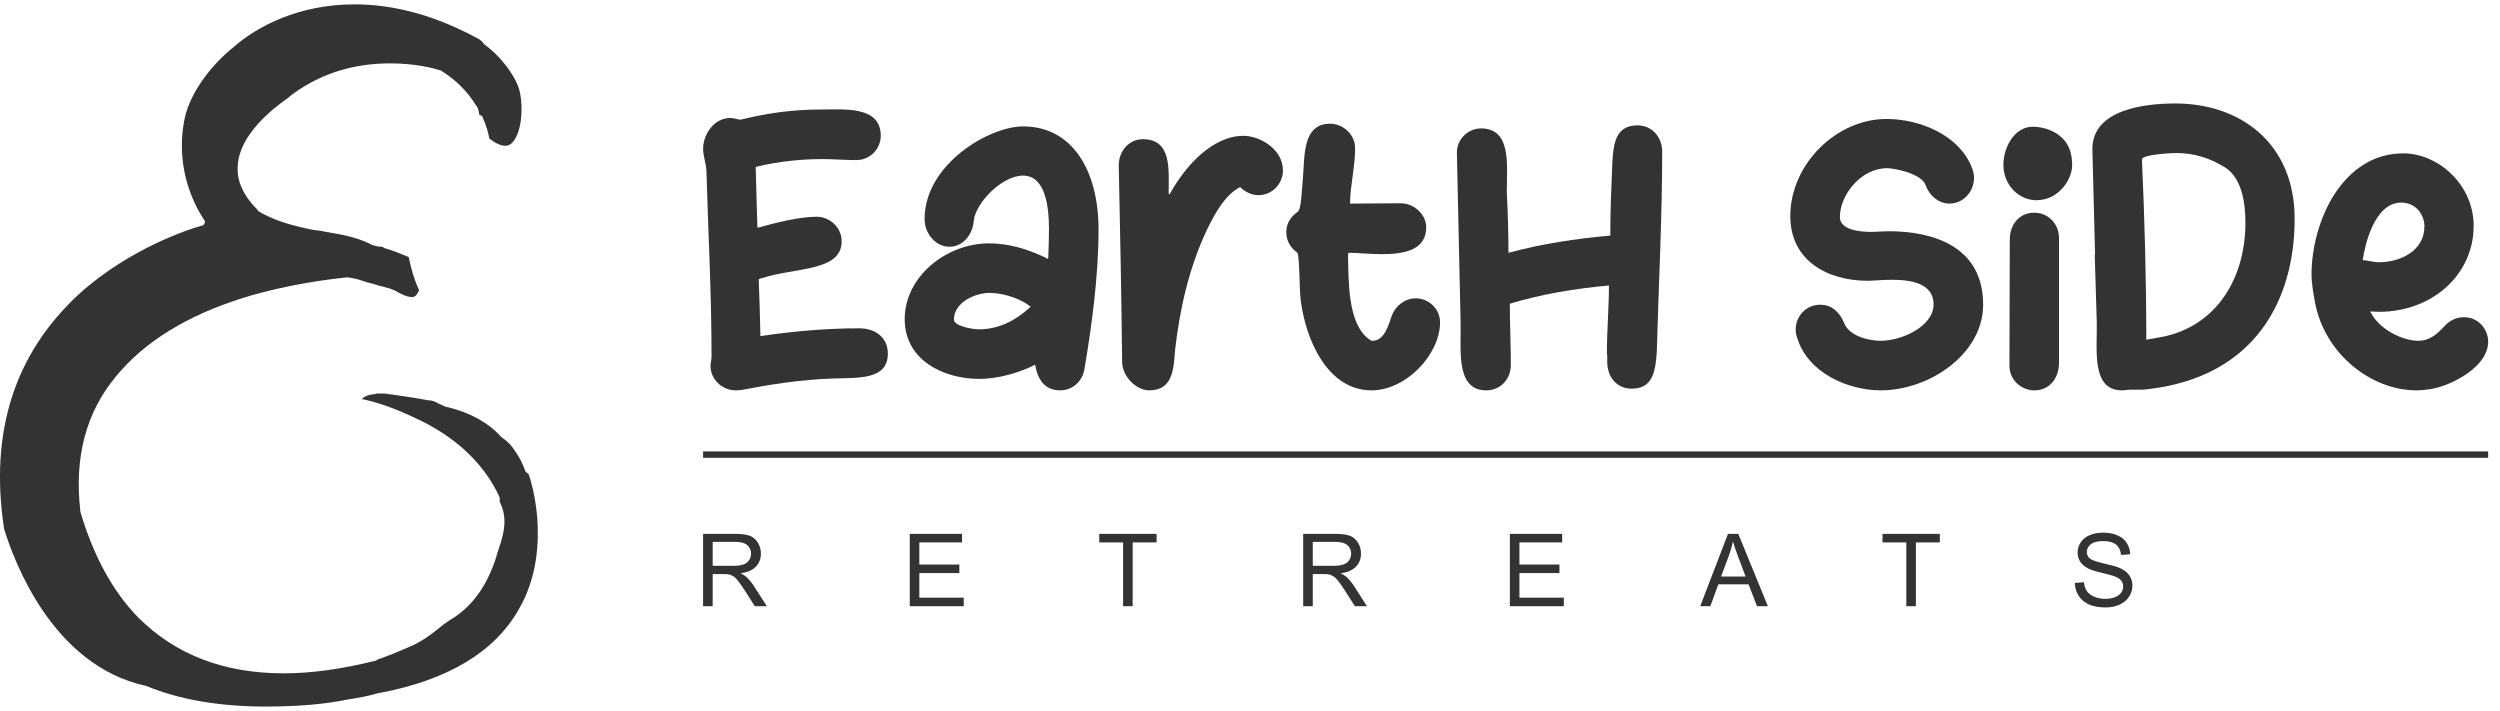
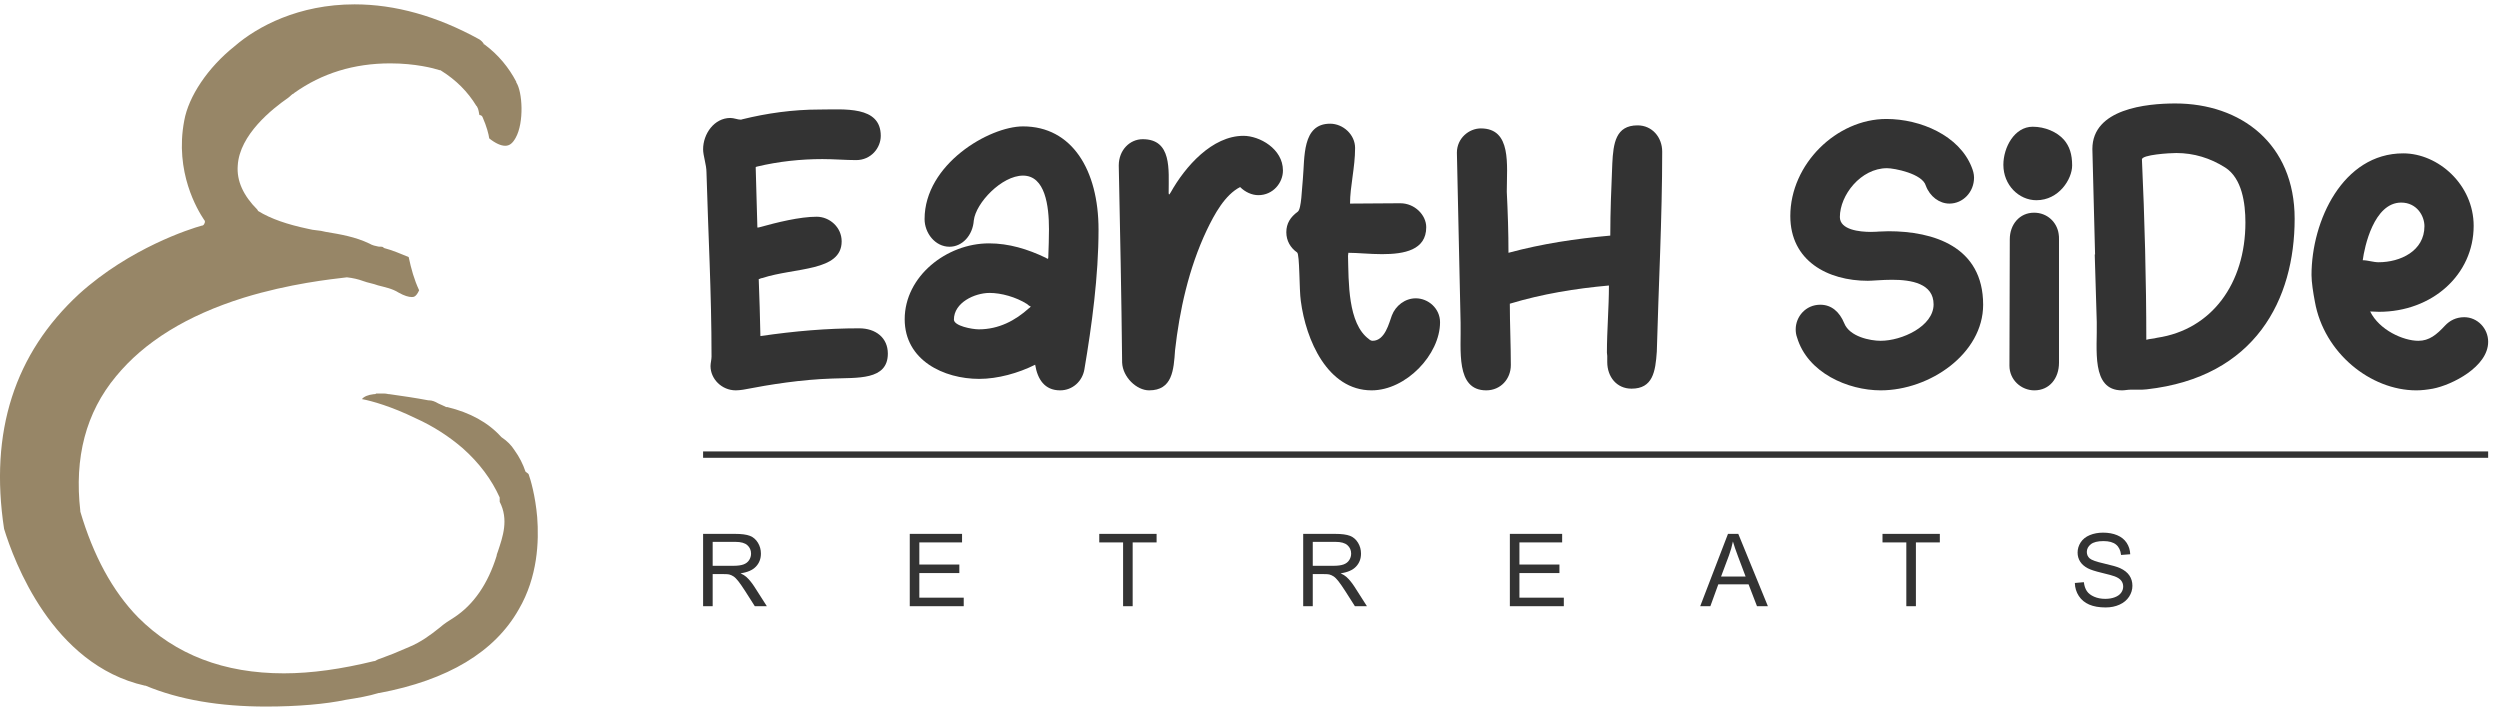
<svg xmlns="http://www.w3.org/2000/svg" contrastcolor="78D64B" template="Contrast" presentation="2.5" layouttype="undefined" specialfontid="undefined" id1="917" id2="000" companyname="Earth Side" companytagline="Retreats" version="1.1" viewBox="65 175 422 120">
  <g fill="#333" fill-rule="nonzero" stroke="none" stroke-width="1" stroke-linecap="butt" stroke-linejoin="miter" stroke-miterlimit="10" stroke-dasharray="" stroke-dashoffset="0" font-family="none" font-weight="none" font-size="none" text-anchor="none" style="mix-blend-mode: normal">
    <g data-paper-data="{&quot;isGlobalGroup&quot;:true,&quot;bounds&quot;:{&quot;x&quot;:64.99999999999999,&quot;y&quot;:175.7343131261082,&quot;width&quot;:420,&quot;height&quot;:118.53137374778362}}">
      <g data-paper-data="{&quot;textHeightFactor&quot;:0.479392853378307,&quot;isSecondaryText&quot;:true}">
        <path d="M183.683,277.327v-12.208h5.413c1.088,0 1.915,0.11 2.482,0.329c0.566,0.219 1.019,0.607 1.357,1.162c0.339,0.555 0.508,1.169 0.508,1.84c0,0.866 -0.28,1.596 -0.841,2.19c-0.561,0.594 -1.427,0.972 -2.598,1.133c0.427,0.205 0.752,0.408 0.974,0.608c0.472,0.433 0.919,0.974 1.341,1.624l2.124,3.323h-2.032l-1.616,-2.54c-0.472,-0.733 -0.861,-1.294 -1.166,-1.682c-0.305,-0.389 -0.579,-0.661 -0.82,-0.816c-0.241,-0.155 -0.487,-0.264 -0.737,-0.325c-0.183,-0.039 -0.483,-0.058 -0.899,-0.058h-1.874v5.421zM185.299,270.507h3.473c0.738,0 1.316,-0.076 1.732,-0.229c0.416,-0.153 0.733,-0.397 0.949,-0.733c0.217,-0.336 0.325,-0.701 0.325,-1.095c0,-0.577 -0.21,-1.052 -0.629,-1.424c-0.419,-0.372 -1.081,-0.558 -1.986,-0.558h-3.864z" data-paper-data="{&quot;glyphName&quot;:&quot;R&quot;,&quot;glyphIndex&quot;:0,&quot;firstGlyphOfWord&quot;:true,&quot;word&quot;:1}" />
        <path d="M218.568,277.327v-12.208h8.827v1.441h-7.212v3.739h6.754v1.432h-6.754v4.156h7.495v1.441z" data-paper-data="{&quot;glyphName&quot;:&quot;E&quot;,&quot;glyphIndex&quot;:1,&quot;word&quot;:1}" />
        <path d="M254.578,277.327v-10.768h-4.022v-1.441h9.677v1.441h-4.039v10.768z" data-paper-data="{&quot;glyphName&quot;:&quot;T&quot;,&quot;glyphIndex&quot;:2,&quot;word&quot;:1}" />
        <path d="M284.979,277.327v-12.208h5.413c1.088,0 1.915,0.11 2.482,0.329c0.566,0.219 1.019,0.607 1.357,1.162c0.339,0.555 0.508,1.169 0.508,1.84c0,0.866 -0.28,1.596 -0.841,2.19c-0.561,0.594 -1.427,0.972 -2.598,1.133c0.427,0.205 0.752,0.408 0.974,0.608c0.472,0.433 0.919,0.974 1.341,1.624l2.124,3.323h-2.032l-1.616,-2.54c-0.472,-0.733 -0.861,-1.294 -1.166,-1.682c-0.305,-0.389 -0.579,-0.661 -0.82,-0.816c-0.241,-0.155 -0.487,-0.264 -0.737,-0.325c-0.183,-0.039 -0.483,-0.058 -0.899,-0.058h-1.874v5.421zM286.595,270.507h3.473c0.738,0 1.316,-0.076 1.732,-0.229c0.416,-0.153 0.733,-0.397 0.949,-0.733c0.217,-0.336 0.325,-0.701 0.325,-1.095c0,-0.577 -0.21,-1.052 -0.629,-1.424c-0.419,-0.372 -1.081,-0.558 -1.986,-0.558h-3.864z" data-paper-data="{&quot;glyphName&quot;:&quot;R&quot;,&quot;glyphIndex&quot;:3,&quot;word&quot;:1}" />
        <path d="M319.864,277.327v-12.208h8.827v1.441h-7.212v3.739h6.754v1.432h-6.754v4.156h7.495v1.441z" data-paper-data="{&quot;glyphName&quot;:&quot;E&quot;,&quot;glyphIndex&quot;:4,&quot;word&quot;:1}" />
        <path d="M351.995,277.327l4.688,-12.208h1.74l4.997,12.208h-1.84l-1.424,-3.697h-5.105l-1.341,3.697zM355.517,272.314h4.139l-1.274,-3.381c-0.389,-1.027 -0.677,-1.871 -0.866,-2.532c-0.155,0.783 -0.375,1.56 -0.658,2.332z" data-paper-data="{&quot;glyphName&quot;:&quot;A&quot;,&quot;glyphIndex&quot;:5,&quot;word&quot;:1}" />
        <path d="M386.788,277.327v-10.768h-4.022v-1.441h9.677v1.441h-4.039v10.768z" data-paper-data="{&quot;glyphName&quot;:&quot;T&quot;,&quot;glyphIndex&quot;:6,&quot;word&quot;:1}" />
        <path d="M415.232,273.405l1.524,-0.133c0.072,0.611 0.24,1.112 0.504,1.503c0.264,0.391 0.673,0.708 1.228,0.949c0.555,0.241 1.18,0.362 1.874,0.362c0.616,0 1.16,-0.092 1.632,-0.275c0.472,-0.183 0.823,-0.434 1.053,-0.754c0.23,-0.319 0.346,-0.668 0.346,-1.045c0,-0.383 -0.111,-0.718 -0.333,-1.003c-0.222,-0.286 -0.588,-0.526 -1.099,-0.72c-0.328,-0.128 -1.052,-0.326 -2.174,-0.595c-1.121,-0.269 -1.907,-0.523 -2.357,-0.762c-0.583,-0.305 -1.017,-0.684 -1.303,-1.137c-0.286,-0.452 -0.429,-0.959 -0.429,-1.52c0,-0.616 0.175,-1.192 0.525,-1.728c0.35,-0.536 0.861,-0.942 1.532,-1.22c0.672,-0.278 1.418,-0.416 2.24,-0.416c0.905,0 1.703,0.146 2.394,0.437c0.691,0.291 1.223,0.72 1.595,1.287c0.372,0.566 0.572,1.208 0.6,1.924l-1.549,0.117c-0.083,-0.772 -0.365,-1.355 -0.845,-1.749c-0.48,-0.394 -1.189,-0.591 -2.128,-0.591c-0.977,0 -1.689,0.179 -2.136,0.537c-0.447,0.358 -0.67,0.79 -0.67,1.295c0,0.439 0.158,0.799 0.475,1.083c0.311,0.283 1.123,0.573 2.436,0.87c1.313,0.297 2.214,0.557 2.702,0.779c0.711,0.328 1.235,0.743 1.574,1.245c0.339,0.502 0.508,1.081 0.508,1.736c0,0.65 -0.186,1.262 -0.558,1.836c-0.372,0.575 -0.906,1.022 -1.603,1.341c-0.697,0.319 -1.481,0.479 -2.353,0.479c-1.105,0 -2.031,-0.161 -2.777,-0.483c-0.747,-0.322 -1.332,-0.806 -1.757,-1.453c-0.425,-0.647 -0.648,-1.378 -0.67,-2.194z" data-paper-data="{&quot;glyphName&quot;:&quot;S&quot;,&quot;glyphIndex&quot;:7,&quot;lastGlyphOfWord&quot;:true,&quot;word&quot;:1}" />
        <path d="M183.683,252.277v-1.077h301.317v1.077z" data-paper-data="{&quot;isContainerTopLineAboveSecondaryText&quot;:true}" />
      </g>
      <g data-paper-data="{&quot;isPrimaryText&quot;:true}">
        <path d="M192.56,203.22c0.114,-0.057 0.171,-0.114 0.285,-0.114c3.585,-0.854 7.341,-1.252 10.983,-1.252c1.935,0 3.927,0.171 5.691,0.171c2.504,0 4.154,-2.049 4.154,-4.097c0,-5.122 -6.203,-4.439 -10.357,-4.439c-4.496,0 -8.877,0.626 -13.031,1.65c-0.114,0.057 -0.171,0.057 -0.285,0.057c-0.455,0 -1.138,-0.285 -1.707,-0.285c-2.731,0 -4.609,2.675 -4.609,5.292c0,1.081 0.569,2.618 0.569,3.87c0.285,10.243 0.854,20.315 0.854,31.128c0,0.512 -0.171,1.081 -0.171,1.593c0,2.162 1.878,4.097 4.268,4.097c0.398,0 0.854,-0.057 1.252,-0.114c4.723,-0.91 9.788,-1.707 15.023,-1.878c4.211,-0.171 9.389,0.341 9.389,-4.211c0,-2.675 -2.049,-4.268 -4.837,-4.268c-5.406,0 -10.812,0.455 -16.673,1.309c-0.057,-3.244 -0.171,-6.43 -0.285,-9.617c0.171,0 0.341,-0.171 0.569,-0.171c5.577,-1.821 13.43,-1.081 13.43,-6.203c0,-2.39 -2.049,-4.154 -4.211,-4.154c-2.902,0 -6.715,0.967 -9.617,1.764c-0.114,0.057 -0.228,0.057 -0.398,0.057c-0.114,-3.414 -0.171,-6.772 -0.285,-10.186z" data-paper-data="{&quot;glyphName&quot;:&quot;E&quot;,&quot;glyphIndex&quot;:0,&quot;firstGlyphOfWord&quot;:true,&quot;word&quot;:1}" />
        <path d="M239.735,236.567c0.398,2.447 1.593,4.325 4.211,4.325c2.106,0 3.756,-1.536 4.097,-3.528c1.252,-7.398 2.39,-15.763 2.39,-23.616c0,-10.072 -4.496,-17.413 -12.747,-17.413c-5.691,0 -16.617,6.373 -16.617,15.649c0,2.333 1.764,4.666 4.211,4.666c2.162,0 3.927,-1.935 4.097,-4.439c0.341,-2.959 4.723,-7.568 8.308,-7.568c3.756,0 4.382,5.122 4.382,9.048c0,1.536 -0.057,3.073 -0.114,4.666c0,0.114 0,0.228 -0.057,0.341c-0.171,-0.057 -0.285,-0.114 -0.341,-0.171c-3.073,-1.48 -6.26,-2.447 -9.617,-2.447c-7.17,0 -14.226,5.577 -14.226,12.804c0,6.943 6.601,10.072 12.576,10.072c3.13,0 6.601,-0.967 9.446,-2.39zM238.996,226.722c-0.114,0.171 -0.171,0.228 -0.285,0.285c-2.333,2.106 -5.122,3.585 -8.479,3.585c-1.138,0 -4.211,-0.569 -4.211,-1.65c0,-2.845 3.471,-4.496 6.032,-4.496c1.935,0 4.439,0.683 6.317,1.878c0.114,0.114 0.455,0.398 0.626,0.398z" data-paper-data="{&quot;glyphName&quot;:&quot;a&quot;,&quot;glyphIndex&quot;:1,&quot;word&quot;:1}" />
        <path d="M274.334,206.577c0.854,0.854 1.992,1.366 3.073,1.366c2.504,0 4.154,-2.106 4.154,-4.154c0,-3.699 -3.983,-5.861 -6.658,-5.861c-5.292,0 -9.845,5.178 -12.292,9.56c-0.114,0.114 -0.114,0.285 -0.285,0.341c-0.057,-0.114 -0.057,-0.228 -0.057,-0.285c0,-3.927 0.569,-9.048 -4.382,-9.048c-2.162,0 -4.04,1.821 -4.04,4.439c0.228,11.04 0.455,22.193 0.569,33.29c0.114,2.447 2.447,4.666 4.552,4.666c3.927,0 4.154,-3.414 4.382,-6.772c0.74,-6.601 2.276,-13.771 5.349,-20.259c1.309,-2.731 3.073,-5.975 5.634,-7.284z" data-paper-data="{&quot;glyphName&quot;:&quot;r&quot;,&quot;glyphIndex&quot;:2,&quot;word&quot;:1}" />
        <path d="M292.886,209.366c0,-2.902 0.854,-6.089 0.854,-9.389c0,-2.276 -2.049,-4.097 -4.211,-4.097c-4.78,0 -4.268,5.691 -4.609,9.389c-0.171,1.536 -0.228,5.008 -0.854,5.463c-1.252,0.91 -1.935,1.992 -1.935,3.471c0,1.423 0.683,2.618 1.821,3.414c0.455,0.285 0.341,6.317 0.626,8.194c0.854,6.544 4.496,15.08 11.95,15.08c5.804,0 11.552,-6.032 11.552,-11.495c0,-2.333 -1.992,-4.04 -4.097,-4.04c-1.821,0 -3.414,1.252 -4.04,2.902c-0.455,1.195 -1.138,4.268 -3.244,4.268c-0.228,0 -0.455,-0.114 -0.626,-0.285c-3.585,-2.618 -3.414,-9.674 -3.528,-14.056c0,-0.171 0.057,-0.285 0.057,-0.512c1.536,0 3.642,0.228 5.691,0.228c3.756,0 7.455,-0.683 7.455,-4.552c0,-2.049 -1.935,-4.04 -4.382,-4.04c-2.845,0 -5.634,0.057 -8.479,0.057z" data-paper-data="{&quot;glyphName&quot;:&quot;t&quot;,&quot;glyphIndex&quot;:3,&quot;word&quot;:1}" />
        <path d="M319.631,217.674c0,-3.414 -0.114,-6.886 -0.285,-10.3c0,-4.552 0.854,-10.698 -4.382,-10.698c-1.992,0 -4.04,1.65 -4.04,4.097c0.228,9.731 0.398,19.12 0.626,28.737c0.114,4.496 -0.91,11.381 4.325,11.381c2.447,0 4.154,-1.935 4.154,-4.268c0,-3.471 -0.171,-6.886 -0.171,-10.357c5.463,-1.65 11.04,-2.561 16.73,-3.073c0,3.756 -0.341,7.568 -0.341,11.324c0,0.171 0.057,0.398 0.057,0.569c0,0.341 0,0.683 0,1.024c0,2.504 1.593,4.496 4.097,4.496c3.585,0 4.04,-2.845 4.268,-6.26c0.285,-10.755 0.91,-22.592 0.91,-33.745c0,-2.447 -1.707,-4.439 -4.154,-4.439c-3.699,0 -4.097,3.016 -4.268,6.43c-0.171,4.04 -0.341,8.138 -0.341,12.178c-5.804,0.512 -11.495,1.366 -17.186,2.902z" data-paper-data="{&quot;glyphName&quot;:&quot;h&quot;,&quot;glyphIndex&quot;:4,&quot;lastGlyphOfWord&quot;:true,&quot;word&quot;:1}" />
        <path d="M383.764,214.032c-0.512,0 -1.081,0.057 -1.65,0.057v0c0,0 -0.512,0.057 -1.309,0.057c-1.878,0 -5.235,-0.341 -5.235,-2.504c0,-3.699 3.528,-8.251 7.967,-8.251c1.195,0 5.975,0.91 6.544,2.959c0.683,1.821 2.276,3.016 3.983,3.016c2.276,0 4.154,-1.935 4.154,-4.382c0,-0.626 -0.171,-1.195 -0.398,-1.764c-2.106,-5.349 -8.65,-8.138 -14.397,-8.138c-8.422,0 -16.218,7.625 -16.218,16.389c0,7.568 6.317,10.926 13.088,10.926c0.797,0 2.39,-0.171 4.097,-0.171c3.244,0 6.999,0.626 6.999,4.154c0,3.699 -5.349,6.146 -8.934,6.146c-1.764,0 -5.235,-0.683 -6.146,-2.959c-0.797,-1.935 -2.162,-3.13 -4.04,-3.13c-2.504,0 -4.154,2.049 -4.154,4.154c0,0.455 0.057,0.91 0.228,1.366c1.764,5.975 8.593,8.934 14.113,8.934c8.308,0 17.299,-6.203 17.299,-14.454c0,-9.845 -8.422,-12.405 -15.991,-12.405z" data-paper-data="{&quot;glyphName&quot;:&quot;S&quot;,&quot;glyphIndex&quot;:5,&quot;firstGlyphOfWord&quot;:true,&quot;word&quot;:2}" />
        <path d="M412.502,214.487c-0.285,-1.992 -1.935,-3.585 -4.154,-3.585c-2.447,0 -4.097,1.992 -4.097,4.496c0,7.113 -0.057,14.226 -0.057,21.34c0,2.39 1.992,4.154 4.211,4.154c2.561,0 4.154,-2.049 4.154,-4.666c0,-6.943 0,-13.885 0,-20.828c0,-0.285 0,-0.626 -0.057,-0.91zM413.412,198.611c-1.195,-1.366 -3.244,-2.219 -5.292,-2.219c-3.073,0 -4.951,3.471 -4.951,6.43c0,3.414 2.618,5.975 5.577,5.975c3.813,0 6.032,-3.585 6.032,-5.861c0,-1.935 -0.455,-3.244 -1.366,-4.325z" data-paper-data="{&quot;glyphName&quot;:&quot;i&quot;,&quot;glyphIndex&quot;:6,&quot;word&quot;:2}" />
        <path d="M418.648,217.959h-0.057c0.114,3.813 0.228,7.568 0.341,11.381c0.114,4.552 -1.024,11.552 4.268,11.552c0.455,0 0.967,-0.114 1.423,-0.114c0.455,0 0.91,0 1.366,0c0.455,0 0.91,0 1.366,-0.057c18.381,-2.049 24.982,-15.194 24.982,-28.794c0,-12.69 -9.105,-19.462 -20.145,-19.462c-4.894,0 -13.999,0.91 -13.999,7.682c0.171,5.918 0.285,11.893 0.455,17.812zM427.297,232.356c0,-9.731 -0.285,-20.6 -0.74,-30.445c0,-0.797 4.666,-1.081 5.804,-1.081c2.959,0 5.747,0.854 8.251,2.447c2.845,1.821 3.414,6.032 3.414,9.276c0,10.3 -5.691,18.096 -14.909,19.462c-0.569,0.171 -1.309,0.171 -1.821,0.341z" data-paper-data="{&quot;glyphName&quot;:&quot;d&quot;,&quot;glyphIndex&quot;:7,&quot;word&quot;:2}" />
        <path d="M465.083,227.576c0.512,0 0.967,0.057 1.48,0.057c8.991,0 15.991,-6.26 15.991,-14.511c0,-6.943 -5.975,-12.235 -11.893,-12.235c-10.186,0 -15.478,11.381 -15.478,20.543c0,1.195 0.285,3.016 0.569,4.496c1.536,8.65 9.389,14.966 17.129,14.966c0.91,0 1.821,-0.114 2.788,-0.285c3.244,-0.626 9.333,-3.699 9.333,-7.91c0,-2.276 -1.821,-4.154 -4.04,-4.154c-1.366,0 -2.447,0.569 -3.244,1.423c-1.423,1.536 -2.675,2.561 -4.496,2.561c-2.561,0 -6.601,-1.821 -8.138,-4.951zM463.831,218.926c0.285,-2.219 1.878,-9.731 6.487,-9.731c2.618,0 3.927,2.219 3.927,3.983c0,4.211 -4.097,6.089 -7.739,6.089c-0.91,0 -1.821,-0.341 -2.675,-0.341z" data-paper-data="{&quot;glyphName&quot;:&quot;e&quot;,&quot;glyphIndex&quot;:8,&quot;lastGlyphOfWord&quot;:true,&quot;word&quot;:2}" />
      </g>
-       <g data-paper-data="{&quot;fillRule&quot;:&quot;nonzero&quot;,&quot;fillRuleOriginal&quot;:&quot;nonzero&quot;,&quot;isIcon&quot;:true,&quot;iconStyle&quot;:&quot;standalone&quot;,&quot;selectedEffects&quot;:{&quot;container&quot;:&quot;&quot;,&quot;transformation&quot;:&quot;&quot;,&quot;pattern&quot;:&quot;&quot;},&quot;bounds&quot;:{&quot;x&quot;:64.99999999999999,&quot;y&quot;:175.7343131261082,&quot;width&quot;:90.78345873979039,&quot;height&quot;:118.53137374778362},&quot;iconType&quot;:&quot;icon&quot;,&quot;rawIconId&quot;:&quot;8f5cf720-f14b-4ff9-963b-604b6e14c36a&quot;,&quot;isDetailed&quot;:false,&quot;suitableAsStandaloneIcon&quot;:true}">
+       <g fill="#978667" data-paper-data="{&quot;fillRule&quot;:&quot;nonzero&quot;,&quot;fillRuleOriginal&quot;:&quot;nonzero&quot;,&quot;isIcon&quot;:true,&quot;iconStyle&quot;:&quot;standalone&quot;,&quot;selectedEffects&quot;:{&quot;container&quot;:&quot;&quot;,&quot;transformation&quot;:&quot;&quot;,&quot;pattern&quot;:&quot;&quot;},&quot;bounds&quot;:{&quot;x&quot;:64.99999999999999,&quot;y&quot;:175.7343131261082,&quot;width&quot;:90.78345873979039,&quot;height&quot;:118.53137374778362},&quot;iconType&quot;:&quot;icon&quot;,&quot;rawIconId&quot;:&quot;8f5cf720-f14b-4ff9-963b-604b6e14c36a&quot;,&quot;isDetailed&quot;:false,&quot;suitableAsStandaloneIcon&quot;:true}">
        <path d="M152.565,277.866c3.218,-5.501 3.425,-11.521 3.114,-15.569c-0.311,-3.633 -1.142,-6.435 -1.453,-7.265l-0.104,-0.104c-0.104,-0.104 -0.311,-0.208 -0.415,-0.311c-0.415,-1.246 -1.038,-2.491 -1.868,-3.633c-0.519,-0.83 -1.246,-1.557 -2.18,-2.18l-0.104,-0.104c-2.18,-2.387 -5.19,-4.048 -9.03,-4.982h-0.208c-0.208,-0.104 -0.623,-0.311 -1.349,-0.623c-0.519,-0.311 -1.038,-0.519 -1.557,-0.519h-0.104c-2.18,-0.415 -4.359,-0.727 -6.539,-1.038c-0.311,0 -0.519,-0.104 -0.83,-0.104h-0.934h-0.415h-0.104c-0.104,0.104 -0.208,0.104 -0.415,0.104c-0.934,0.104 -1.661,0.415 -1.972,0.83c1.661,0.311 4.982,1.246 9.03,3.218c3.01,1.349 5.709,3.114 7.992,5.086c2.802,2.491 4.878,5.293 6.228,8.303v0.415v0.104v0.208c1.557,3.01 0.519,5.916 -0.311,8.407c-0.104,0.311 -0.208,0.519 -0.208,0.727c-1.453,4.671 -3.84,8.2 -7.162,10.379c-0.83,0.519 -1.661,1.038 -2.491,1.764c-1.557,1.246 -3.114,2.387 -5.086,3.218l-2.699,1.142c-0.727,0.311 -1.453,0.519 -2.18,0.83c-0.415,0.104 -0.727,0.311 -0.934,0.415h-0.104c-5.501,1.349 -10.587,2.076 -15.258,2.076c-10.068,0 -18.268,-3.114 -24.599,-9.445c-4.359,-4.463 -7.577,-10.483 -9.757,-17.852v-0.104c-1.038,-9.03 0.934,-16.607 6.02,-22.731c4.774,-5.812 11.936,-10.275 21.589,-13.285c7.784,-2.387 14.739,-3.114 17.333,-3.425h0.104c0.934,0.104 1.868,0.311 2.699,0.623c0.83,0.311 1.661,0.415 2.491,0.727c1.142,0.311 2.387,0.519 3.529,1.246c0.934,0.519 1.661,0.727 2.18,0.727c0.311,0 0.727,0 1.246,-1.142c-0.83,-1.764 -1.349,-3.633 -1.764,-5.605c-1.246,-0.519 -2.699,-1.142 -4.256,-1.557v-0.104c-0.208,-0.104 -0.519,-0.104 -0.83,-0.104c-0.519,-0.104 -1.038,-0.208 -1.557,-0.519c-2.387,-1.142 -4.878,-1.557 -7.369,-1.972c-1.142,-0.311 -1.868,-0.208 -3.01,-0.519c-3.425,-0.727 -6.228,-1.661 -8.407,-3.01c0,-0.104 -0.104,-0.104 -0.104,-0.208c-2.387,-2.387 -3.529,-4.878 -3.321,-7.473c0.311,-5.19 5.812,-9.549 8.511,-11.417c0.415,-0.311 0.623,-0.623 0.934,-0.727l0.104,-0.104c4.671,-3.321 10.068,-4.982 16.192,-4.982c4.256,0 7.369,0.83 8.303,1.142c0.104,0 0.208,0 0.311,0.104c2.491,1.557 4.463,3.529 5.916,5.916l0.104,0.104c0.311,0.519 0.311,1.038 0.415,1.453c0.208,0 0.415,0.104 0.519,0.311c0.727,1.661 1.038,2.906 1.142,3.633c1.038,0.83 1.972,1.246 2.699,1.246c0.727,0 1.246,-0.415 1.764,-1.349c1.453,-2.595 1.142,-7.784 0.104,-9.341v-0.104c-1.246,-2.387 -3.01,-4.567 -5.397,-6.331h-0.104v-0.104c-0.208,-0.311 -0.415,-0.519 -0.727,-0.727c-7.162,-3.944 -14.22,-5.916 -21.07,-5.916c-9.445,0 -16.399,3.737 -20.24,7.058c-4.567,3.633 -7.784,8.511 -8.511,12.559c-1.661,8.719 2.283,15.154 3.321,16.711c0.208,0.208 0.208,0.415 0.104,0.623c-0.104,0.311 -0.311,0.415 -0.519,0.415c-1.868,0.519 -12.04,3.737 -20.655,11.521c-10.898,10.068 -15.154,23.25 -12.663,39.649c1.661,5.397 8.096,22.938 23.769,26.467h0.104c5.709,2.387 12.559,3.529 20.343,3.529c5.293,0 10.068,-0.415 13.493,-1.142c1.972,-0.311 3.84,-0.623 5.501,-1.142h0.104c11.625,-2.18 19.513,-6.954 23.561,-14.116z" data-paper-data="{&quot;isPathIcon&quot;:true}" />
      </g>
    </g>
  </g>
</svg>
